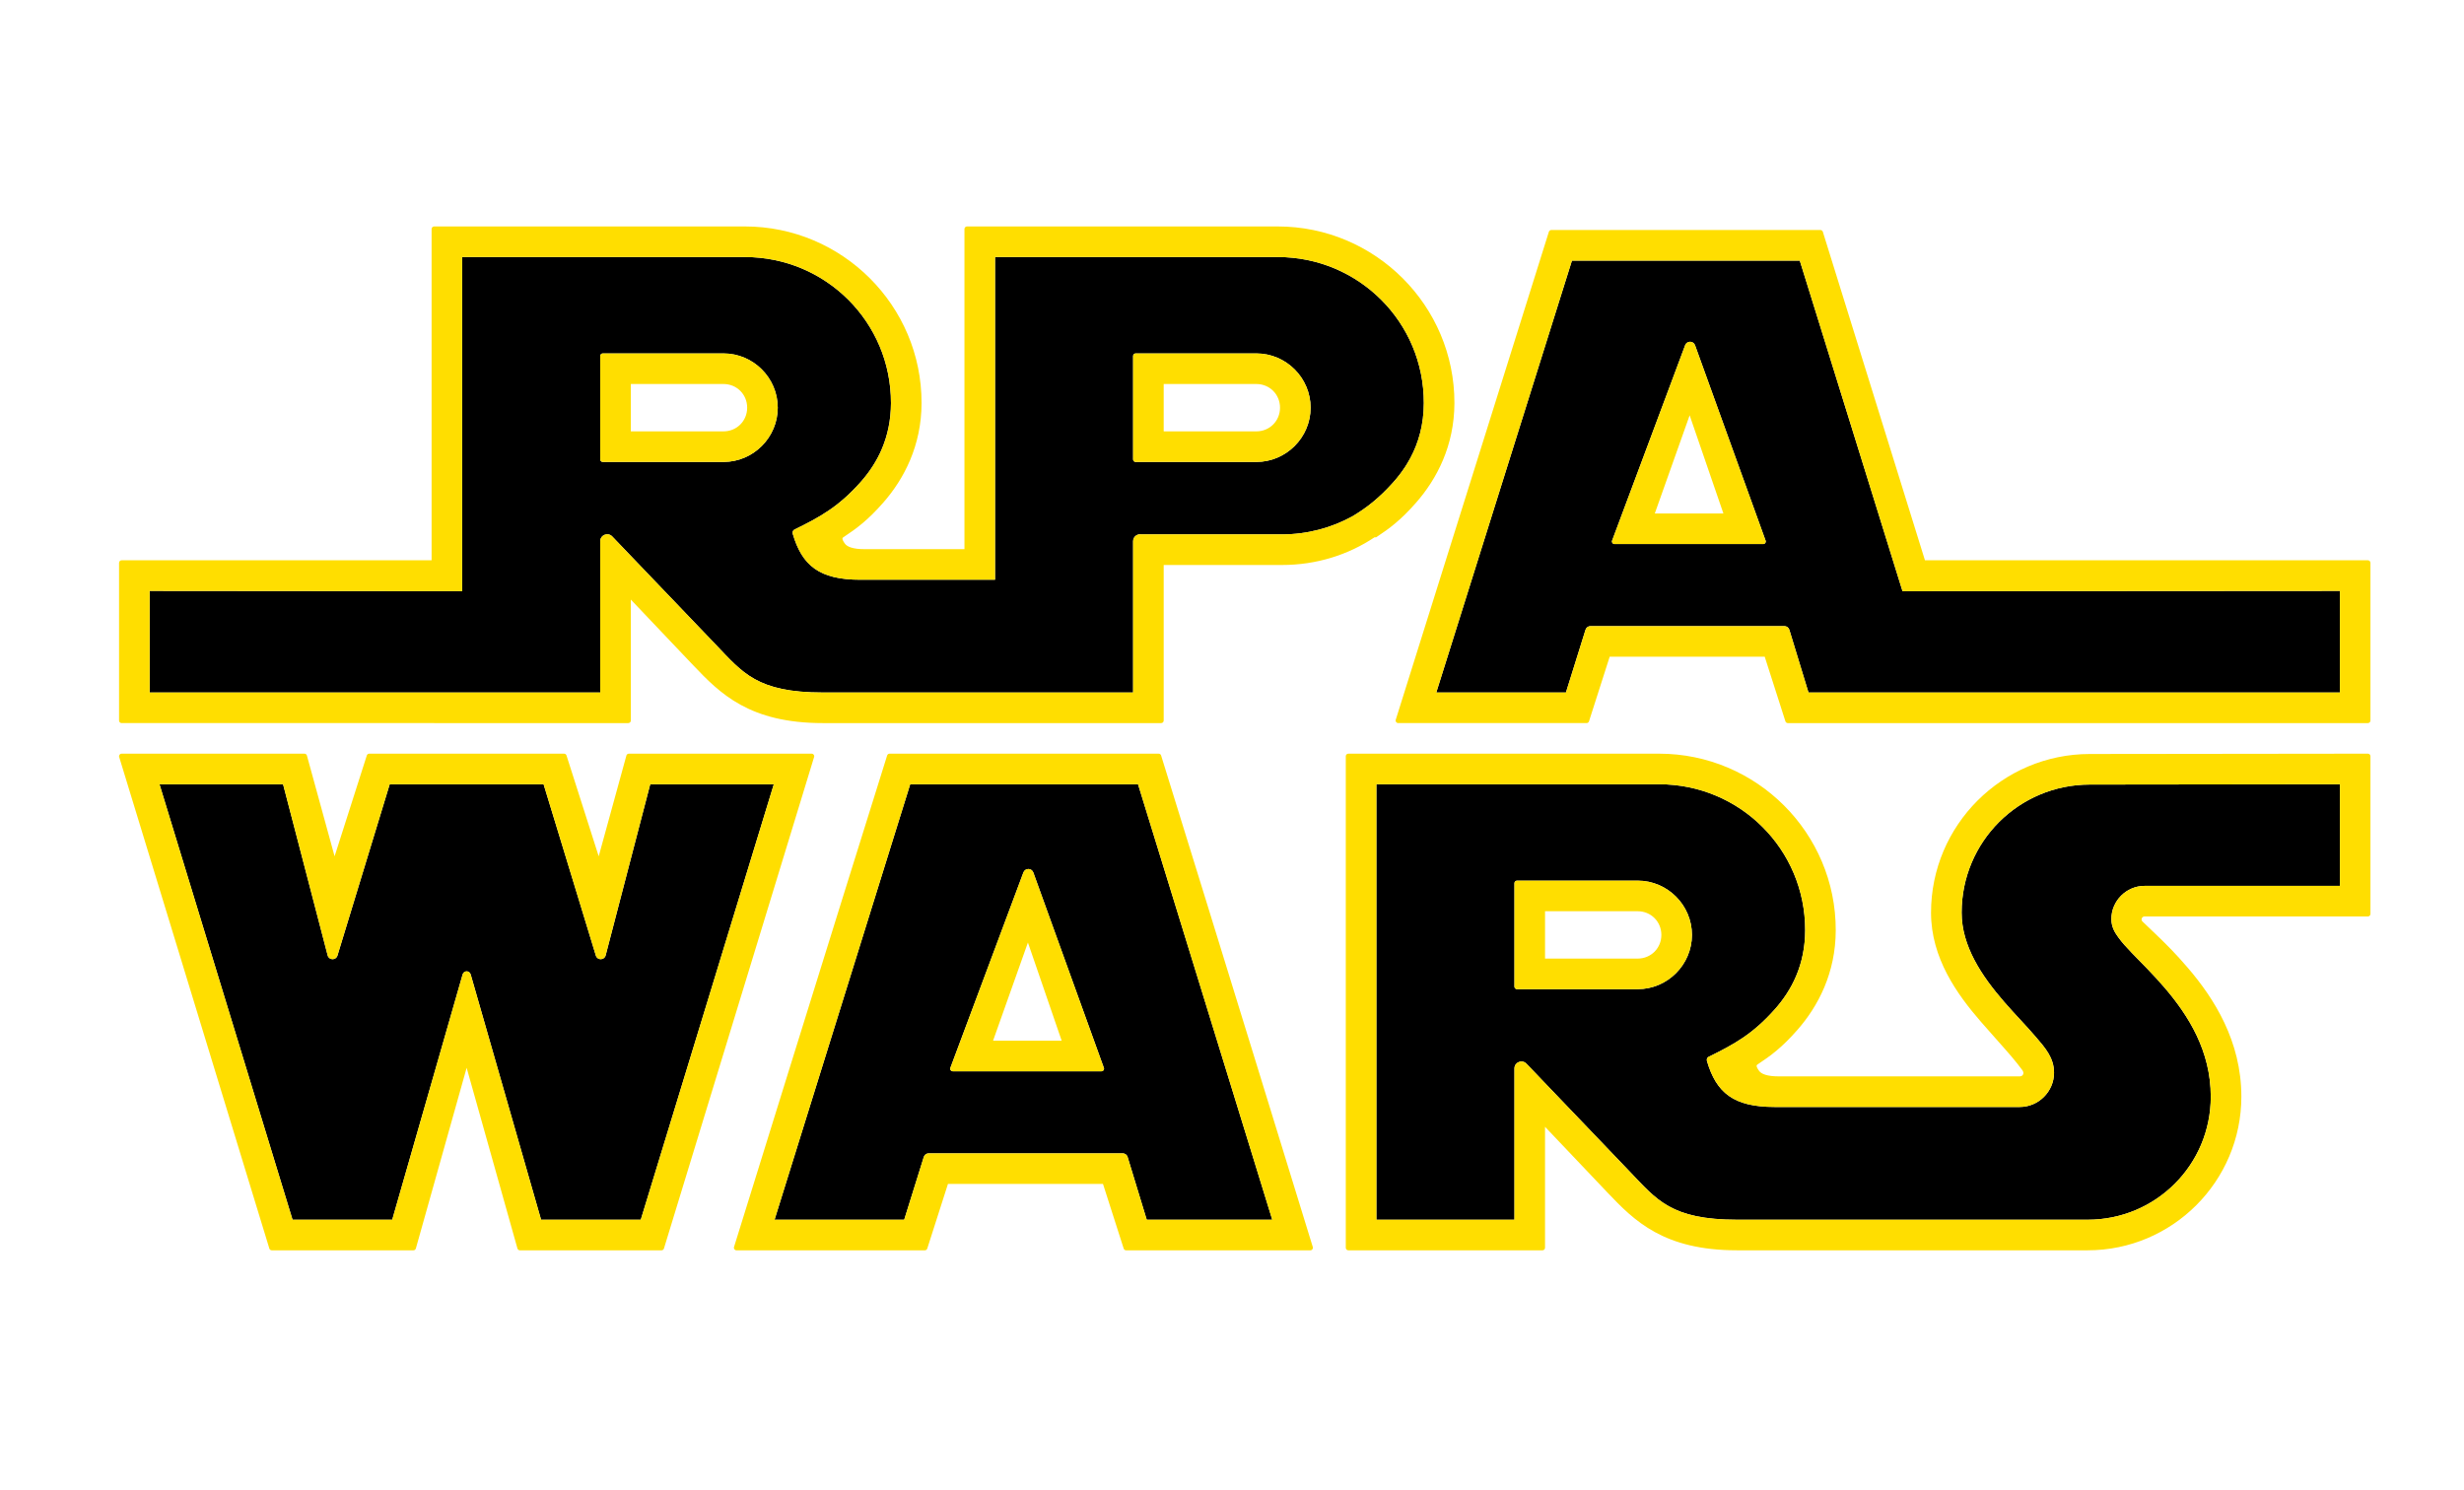
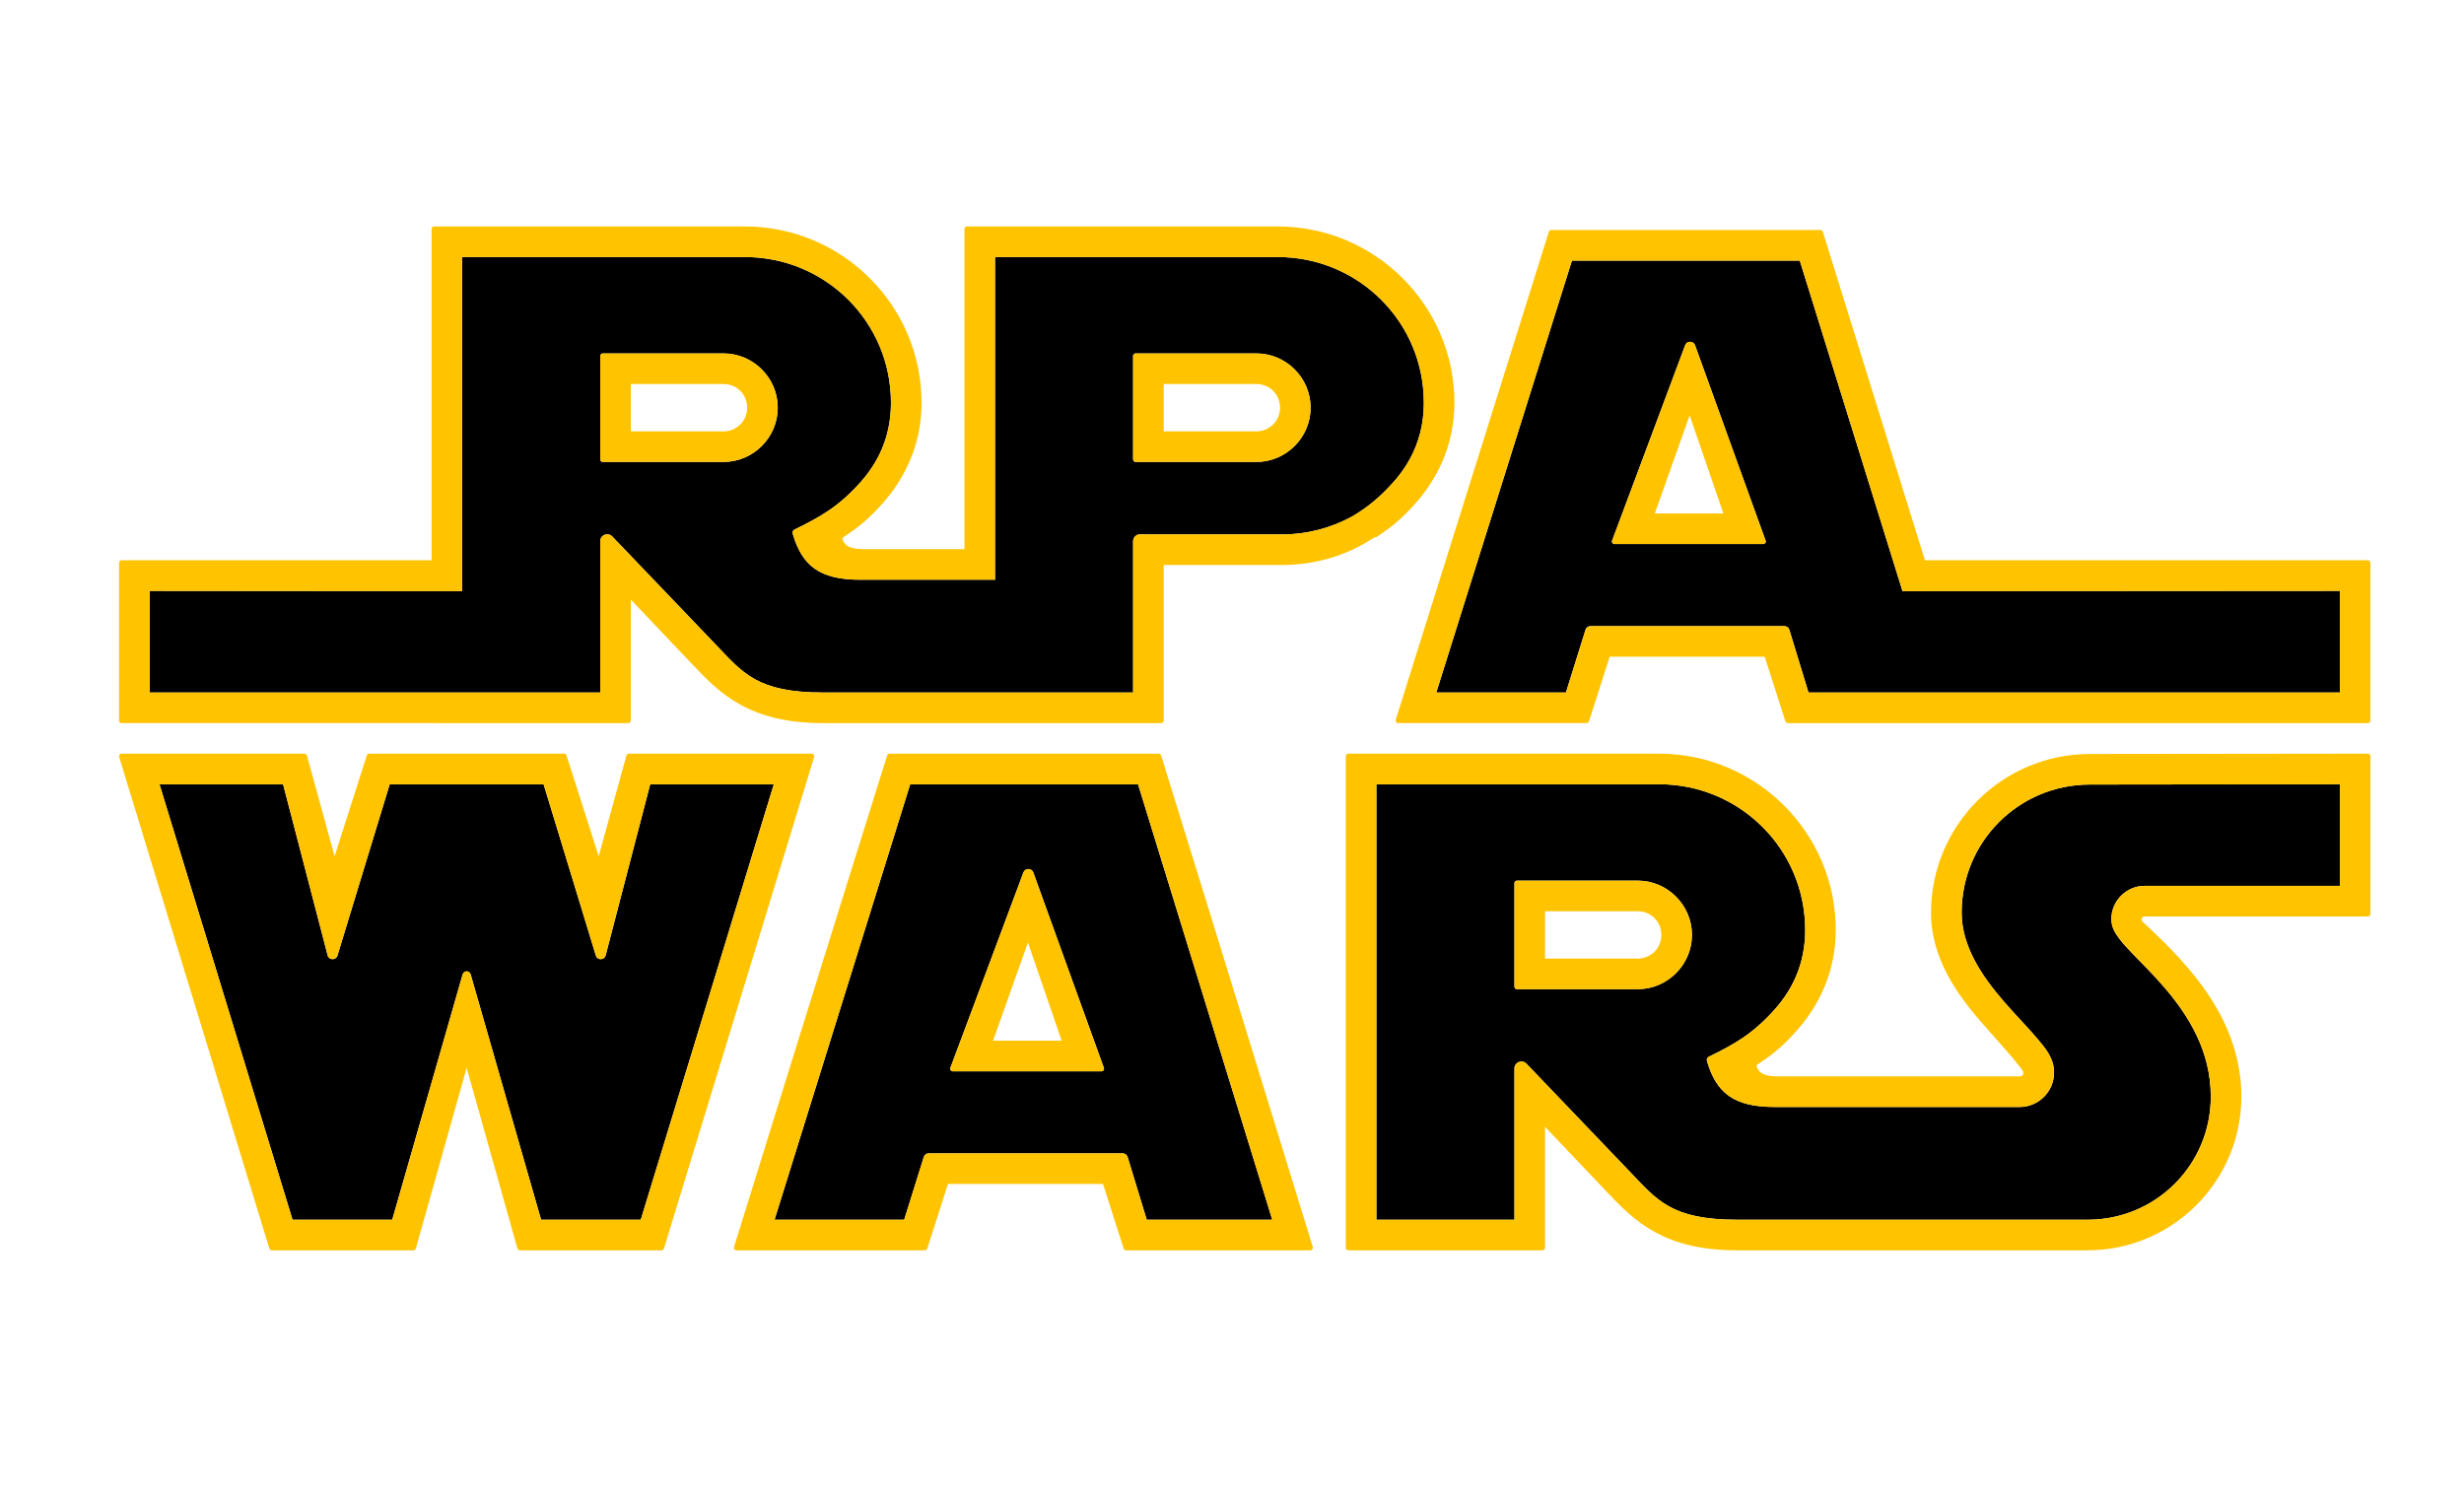
- <svg xmlns="http://www.w3.org/2000/svg" version="1.1" x="0px" y="0px" width="693.615px" height="419.375px" viewBox="0 0 693.615 419.375" enable-background="new 0 0 693.615 419.375" xml:space="preserve">
+ <svg xmlns="http://www.w3.org/2000/svg" version="1.1" id="Layer_1" x="0px" y="0px" width="693.615px" height="419.375px" viewBox="0 0 693.615 419.375" enable-background="new 0 0 693.615 419.375" xml:space="preserve">
  <g id="Layer_2">
-     <path d="M461.007,247.938h-33.973c-0.396,0-0.718,0.321-0.718,0.719v29.117c0,0.396,0.32,0.719,0.718,0.719h33.973   c8.392,0,15.276-6.887,15.276-15.277C476.283,254.825,469.397,247.938,461.007,247.938z M658.672,249.412h-54.996   c-5.106,0-9.328,4.219-9.328,9.328c0,2.345,1.058,3.912,2.02,5.244c0.988,1.367,2.188,2.672,3.547,4.094   c2.721,2.848,6.12,6.145,9.46,10.05c6.681,7.812,12.958,17.774,12.958,30.613c0,19.198-15.467,34.665-34.665,34.665h-98.659   c-9.33,0-14.959-1.411-19.218-3.782s-7.188-5.771-11.069-9.825l-29.03-30.332c-1.224-1.275-3.375-0.42-3.375,1.348v42.593h-38.866   V220.801h79.581c22.764,0,41.171,18.361,41.122,41.113c-0.021,9.699-3.76,16.91-8.663,22.376   c-6.054,6.748-11.108,9.636-18.524,13.253c-0.437,0.212-0.593,0.729-0.456,1.193c2.624,8.942,7.504,12.92,19.013,12.92h69.052   c5.276,0,9.634-4.355,9.634-9.633c0-4.229-2.525-7.035-5.094-10.045c-2.603-3.049-5.824-6.313-8.964-9.934   c-6.277-7.238-11.952-15.65-11.952-25.102c0-19.967,16.089-36.028,36.055-36.055l70.423-0.087v28.61H658.672z M290.877,245.639   c-0.208-0.574-0.744-0.965-1.355-0.98c-0.635-0.018-1.208,0.371-1.431,0.966l-20.562,55.021c-0.175,0.469,0.173,0.967,0.672,0.967   h41.864c0.496,0,0.844-0.492,0.675-0.959L290.877,245.639z M322.807,343.406l-5.391-17.68c-0.183-0.601-0.743-1.008-1.371-1.008   H261.42c-0.628,0-1.184,0.408-1.371,1.008l-5.518,17.68h-36.495l38.187-122.605h64.133l37.782,122.605H322.807z M180.375,343.406   h-28.059l-19.819-69.057c-0.34-1.185-1.938-1.15-2.269,0l-19.818,69.057H82.349L44.897,220.801h34.789l12.552,48.188   c0.359,1.38,2.333,1.422,2.75,0.059l14.716-48.245h43.315l14.717,48.245c0.416,1.363,2.39,1.321,2.75-0.059l12.553-48.188h34.788   L180.375,343.406z M169.688,130.057h33.973c8.391,0,15.276-6.886,15.276-15.276c0-8.391-6.886-15.277-15.276-15.277h-33.973   c-0.396,0-0.718,0.321-0.718,0.718v29.118C168.97,129.736,169.291,130.057,169.688,130.057z M319.688,130.057h33.973   c8.391,0,15.275-6.886,15.275-15.276c0-8.391-6.886-15.277-15.275-15.277h-33.973c-0.396,0-0.718,0.321-0.718,0.718v29.118   C318.97,129.736,319.291,130.057,319.688,130.057z M477.156,97.204c-0.208-0.575-0.744-0.965-1.355-0.981   c-0.635-0.018-1.208,0.371-1.431,0.966l-20.563,55.021c-0.175,0.468,0.174,0.967,0.674,0.967h41.863   c0.496,0,0.845-0.493,0.675-0.959L477.156,97.204z M544.418,194.972h-35.332l-5.392-17.679c-0.188-0.6-0.743-1.008-1.371-1.008   h-54.625c-0.627,0-1.185,0.408-1.37,1.008l-5.52,17.679h-36.493L442.503,73.37h64.133l26.216,84.376l2.703,8.699l9.021-0.006   l114.097-0.077v28.608h-105.23L544.418,194.972z M121.494,194.97H42.125v-28.608l79.369,0.071l8.61,0.008v-8.694v-85.38h79.58   c22.765,0,41.172,18.361,41.123,41.113c-0.021,9.698-3.76,16.909-8.664,22.375c-6.054,6.748-11.107,9.636-18.524,13.252   c-0.436,0.212-0.592,0.729-0.456,1.194c2.624,8.944,7.505,12.92,19.012,12.92h37.93V72.367h79.58   c22.766,0,41.173,18.361,41.123,41.113c-0.013,6.058-1.477,11.145-3.77,15.443c-0.001,0.003-0.002,0.006-0.004,0.009   c-0.03,0.057-0.064,0.111-0.095,0.168c-0.252,0.458-0.513,0.91-0.779,1.358c-0.165,0.271-0.331,0.541-0.501,0.806   c-0.047,0.074-0.096,0.148-0.143,0.223c-1.029,1.569-2.166,3.022-3.373,4.369c-3.947,4.399-7.473,7.156-11.5,9.545   c-5.877,3.222-12.629,5.057-19.816,5.057h-39.521c-1.123-0.218-2.336,0.594-2.336,1.922v42.593h-21.296h-17.569h-48.441   c-9.329,0-14.959-1.412-19.218-3.783c-4.258-2.371-7.189-5.771-11.069-9.825l-29.031-30.332c-1.223-1.277-3.375-0.421-3.375,1.347   v42.593h-18.848v-0.002h-20.017L121.494,194.97L121.494,194.97z" />
+     <path d="M461.007,247.938h-33.973c-0.396,0-0.718,0.321-0.718,0.72v29.116c0,0.396,0.319,0.72,0.718,0.72h33.973   c8.393,0,15.276-6.888,15.276-15.277C476.283,254.825,469.397,247.938,461.007,247.938z M658.672,249.412h-54.996   c-5.105,0-9.328,4.219-9.328,9.328c0,2.345,1.059,3.912,2.021,5.244c0.988,1.367,2.188,2.672,3.547,4.094   c2.721,2.848,6.12,6.145,9.46,10.05c6.681,7.812,12.958,17.774,12.958,30.613c0,19.198-15.467,34.665-34.665,34.665h-98.659   c-9.33,0-14.959-1.411-19.218-3.782s-7.188-5.771-11.069-9.825l-29.029-30.332c-1.225-1.275-3.375-0.42-3.375,1.348v42.594h-38.866   V220.801h79.581c22.764,0,41.171,18.361,41.122,41.113c-0.021,9.699-3.76,16.91-8.663,22.376   c-6.054,6.748-11.108,9.636-18.524,13.253c-0.437,0.212-0.593,0.729-0.456,1.193c2.624,8.941,7.505,12.92,19.014,12.92h69.052   c5.276,0,9.634-4.355,9.634-9.633c0-4.229-2.524-7.035-5.094-10.045c-2.604-3.049-5.824-6.313-8.964-9.935   c-6.277-7.237-11.952-15.649-11.952-25.103c0-19.967,16.089-36.027,36.055-36.055l70.423-0.087v28.61h-0.006V249.412z    M290.877,245.639c-0.208-0.574-0.744-0.965-1.355-0.979c-0.635-0.019-1.208,0.371-1.431,0.966l-20.562,55.021   c-0.175,0.469,0.173,0.967,0.672,0.967h41.864c0.495,0,0.844-0.492,0.675-0.959L290.877,245.639z M322.807,343.406l-5.391-17.68   c-0.183-0.602-0.743-1.009-1.371-1.009H261.42c-0.628,0-1.184,0.408-1.371,1.009l-5.518,17.68h-36.495l38.187-122.605h64.133   l37.781,122.605H322.807z M180.375,343.406h-28.059l-19.819-69.057c-0.34-1.186-1.938-1.15-2.269,0l-19.818,69.057H82.349   L44.897,220.801h34.789l12.552,48.188c0.359,1.381,2.333,1.423,2.75,0.06l14.716-48.245h43.315l14.717,48.245   c0.416,1.363,2.39,1.321,2.75-0.06l12.553-48.188h34.788L180.375,343.406z M169.688,130.057h33.973   c8.391,0,15.276-6.886,15.276-15.276c0-8.391-6.886-15.277-15.276-15.277h-33.973c-0.396,0-0.718,0.321-0.718,0.718v29.118   C168.97,129.736,169.291,130.057,169.688,130.057z M319.688,130.057h33.974c8.391,0,15.274-6.886,15.274-15.276   c0-8.391-6.886-15.277-15.274-15.277h-33.974c-0.396,0-0.718,0.321-0.718,0.718v29.118   C318.97,129.736,319.291,130.057,319.688,130.057z M477.156,97.204c-0.208-0.575-0.744-0.965-1.355-0.981   c-0.635-0.018-1.208,0.371-1.431,0.966l-20.563,55.021c-0.175,0.468,0.175,0.967,0.675,0.967h41.862   c0.496,0,0.846-0.493,0.675-0.959L477.156,97.204z M544.418,194.972h-35.332l-5.392-17.679c-0.188-0.6-0.743-1.008-1.371-1.008   h-54.625c-0.627,0-1.186,0.408-1.37,1.008l-5.521,17.679h-36.492L442.503,73.37h64.133l26.216,84.376l2.703,8.699l9.021-0.006   l114.097-0.077v28.608H553.443L544.418,194.972z M121.494,194.97H42.125v-28.608l79.369,0.071l8.61,0.008v-8.694v-85.38h79.58   c22.765,0,41.172,18.361,41.123,41.113c-0.021,9.698-3.76,16.909-8.664,22.375c-6.054,6.748-11.107,9.636-18.524,13.252   c-0.436,0.212-0.592,0.729-0.456,1.194c2.624,8.944,7.505,12.92,19.012,12.92h37.93V72.367h79.58   c22.767,0,41.174,18.361,41.123,41.113c-0.013,6.058-1.477,11.145-3.77,15.443c-0.001,0.003-0.002,0.006-0.004,0.009   c-0.03,0.057-0.064,0.111-0.095,0.168c-0.253,0.458-0.514,0.91-0.779,1.358c-0.165,0.271-0.331,0.541-0.501,0.806   c-0.047,0.074-0.097,0.148-0.144,0.223c-1.028,1.569-2.166,3.022-3.373,4.369c-3.946,4.399-7.473,7.156-11.5,9.545   c-5.877,3.222-12.629,5.057-19.815,5.057h-39.521c-1.123-0.218-2.336,0.594-2.336,1.922v42.593h-21.296h-17.569h-48.441   c-9.329,0-14.959-1.412-19.218-3.783c-4.258-2.371-7.189-5.771-11.069-9.825l-29.031-30.332c-1.223-1.277-3.375-0.421-3.375,1.347   v42.593h-18.848v-0.002h-20.017L121.494,194.97L121.494,194.97z" />
  </g>
-   <g id="Layer_1">
+   <g id="Layer_1_1_">
    <g>
-       <path fill="#FFDE00" d="M461.007,247.938h-33.973c-0.396,0-0.718,0.321-0.718,0.719v29.117c0,0.396,0.32,0.719,0.718,0.719h33.973    c8.392,0,15.276-6.887,15.276-15.277C476.283,254.825,469.397,247.938,461.007,247.938z M461.007,269.881h-26.08v-13.332h26.08    c3.741,0,6.666,2.924,6.666,6.666S464.748,269.881,461.007,269.881z" />
-       <path fill="#FFDE00" d="M666.564,212.189l-78.315,0.092c-24.618,0.027-44.665,20.045-44.665,44.664    c0,12.805,7.334,22.99,14.058,30.742c3.361,3.875,6.479,7.271,8.738,9.946c1.188,1.406,1.87,2.271,2.912,3.671    c0.647,0.866,0.134,1.741-0.722,1.741h-67.889c-3.261,0-4.864-0.688-5.483-1.534c-1.043-1.421-0.677-1.666-0.488-1.791    c3.835-2.539,6.929-4.832,11.246-9.748c5.864-6.679,10.779-16.045,10.805-28.041c0.06-27.428-22.314-49.74-49.731-49.74h-87.474    c-0.396,0-0.718,0.32-0.718,0.717v138.391c0,0.396,0.321,0.718,0.718,0.718h54.65c0.396,0,0.718-0.32,0.718-0.718v-34.058    l17.551,18.484c7.618,8.024,15.863,16.29,36.532,16.29h98.659c23.851,0,43.275-19.424,43.275-43.274    c0-15.657-7.713-27.659-15.025-36.21c-3.658-4.277-5.969-6.465-7.717-8.213c-1.146-1.146-4.226-4.008-5.106-4.891    c-0.527-0.527-0.132-1.406,0.583-1.406h62.89c0.396,0,0.717-0.32,0.717-0.717v-44.396    C667.281,212.512,666.96,212.189,666.564,212.189z M658.672,249.412h-54.996c-5.106,0-9.328,4.219-9.328,9.328    c0,2.345,1.058,3.912,2.02,5.244c0.988,1.367,2.188,2.672,3.547,4.094c2.721,2.848,6.12,6.145,9.46,10.05    c6.681,7.812,12.958,17.774,12.958,30.613c0,19.198-15.467,34.665-34.665,34.665h-98.659c-9.33,0-14.959-1.411-19.218-3.782    s-7.188-5.771-11.069-9.825l-29.03-30.332c-1.224-1.275-3.375-0.42-3.375,1.348v42.593h-38.866V220.801h79.581    c22.764,0,41.171,18.361,41.122,41.113c-0.021,9.699-3.76,16.91-8.663,22.376c-6.054,6.748-11.108,9.636-18.524,13.253    c-0.437,0.212-0.593,0.729-0.456,1.193c2.624,8.942,7.504,12.92,19.013,12.92h69.052c5.276,0,9.634-4.355,9.634-9.633    c0-4.229-2.525-7.035-5.094-10.045c-2.603-3.049-5.824-6.313-8.964-9.934c-6.277-7.238-11.952-15.65-11.952-25.102    c0-19.967,16.089-36.028,36.055-36.055l70.423-0.087v28.61H658.672z" />
-       <path fill="#FFDE00" d="M290.877,245.639c-0.208-0.574-0.744-0.965-1.355-0.98c-0.635-0.018-1.208,0.371-1.431,0.966    l-20.562,55.021c-0.175,0.469,0.173,0.967,0.672,0.967h41.864c0.496,0,0.844-0.492,0.675-0.959L290.877,245.639z M279.545,293    l9.815-27.639L298.862,293H279.545z" />
-       <path fill="#FFDE00" d="M326.851,212.695c-0.093-0.301-0.371-0.504-0.685-0.504h-75.75c-0.314,0-0.591,0.203-0.685,0.504    c-14.368,45.795-43.104,138.391-43.104,138.391c-0.145,0.461,0.201,0.931,0.685,0.931h53.029c0.314,0,0.59-0.204,0.686-0.505    l5.821-18.182h43.644l5.822,18.183c0.096,0.3,0.371,0.504,0.685,0.504h51.866c0.483,0,0.829-0.469,0.686-0.931    C369.437,350.718,341.084,258.49,326.851,212.695z M322.807,343.406l-5.391-17.68c-0.183-0.601-0.743-1.008-1.371-1.008H261.42    c-0.628,0-1.184,0.408-1.371,1.008l-5.518,17.68h-36.495l38.187-122.605h64.133l37.782,122.605H322.807z" />
-       <path fill="#FFDE00" d="M228.49,212.191h-51.468c-0.323,0-0.606,0.216-0.692,0.526l-7.793,28.37l-9.07-28.398    c-0.095-0.297-0.371-0.498-0.683-0.498H103.94c-0.313,0-0.589,0.201-0.684,0.498l-9.068,28.397l-7.792-28.369    c-0.085-0.312-0.369-0.526-0.692-0.526h-51.47c-0.482,0-0.827,0.466-0.686,0.927l42.273,138.391    c0.092,0.302,0.371,0.508,0.686,0.508h39.868c0.321,0,0.604-0.213,0.69-0.521l14.296-50.867l14.297,50.867    c0.087,0.31,0.37,0.521,0.69,0.521h39.867c0.315,0,0.594-0.206,0.686-0.508l42.273-138.391    C229.316,212.656,228.972,212.191,228.49,212.191z M180.375,343.406h-28.059l-19.819-69.057c-0.34-1.185-1.938-1.15-2.269,0    l-19.818,69.057H82.349L44.897,220.801h34.789l12.552,48.188c0.359,1.38,2.333,1.422,2.75,0.059l14.716-48.245h43.315    l14.717,48.245c0.416,1.363,2.39,1.321,2.75-0.059l12.553-48.188h34.788L180.375,343.406z" />
-       <path fill="#FFDE00" d="M169.688,130.057h33.973c8.391,0,15.276-6.886,15.276-15.276c0-8.391-6.886-15.277-15.276-15.277h-33.973    c-0.396,0-0.718,0.321-0.718,0.718v29.118C168.97,129.736,169.291,130.057,169.688,130.057z M177.58,108.114h26.08    c3.742,0,6.667,2.924,6.667,6.667c0,3.742-2.925,6.666-6.667,6.666h-26.08V108.114z" />
-       <path fill="#FFDE00" d="M319.688,130.057h33.973c8.391,0,15.275-6.886,15.275-15.276c0-8.391-6.886-15.277-15.275-15.277h-33.973    c-0.396,0-0.718,0.321-0.718,0.718v29.118C318.97,129.736,319.291,130.057,319.688,130.057z M327.58,108.114h26.08    c3.741,0,6.667,2.924,6.667,6.667c0,3.742-2.926,6.666-6.667,6.666h-26.08V108.114z" />
-       <path fill="#FFDE00" d="M477.156,97.204c-0.208-0.575-0.744-0.965-1.355-0.981c-0.635-0.018-1.208,0.371-1.431,0.966    l-20.563,55.021c-0.175,0.468,0.174,0.967,0.674,0.967h41.863c0.496,0,0.845-0.493,0.675-0.959L477.156,97.204z M465.823,144.565    l9.814-27.638l9.502,27.638H465.823z" />
+       <path fill="#FFC300" d="M461.007,247.938h-33.973c-0.396,0-0.718,0.321-0.718,0.72v29.116c0,0.396,0.319,0.72,0.718,0.72h33.973    c8.393,0,15.276-6.888,15.276-15.277C476.283,254.825,469.397,247.938,461.007,247.938z M461.007,269.881h-26.08v-13.332h26.08    c3.741,0,6.666,2.924,6.666,6.666S464.748,269.881,461.007,269.881z" />
+       <path fill="#FFC300" d="M666.564,212.189l-78.315,0.092c-24.618,0.027-44.665,20.045-44.665,44.664    c0,12.805,7.334,22.99,14.058,30.742c3.361,3.875,6.479,7.271,8.738,9.945c1.188,1.406,1.87,2.271,2.912,3.672    c0.647,0.865,0.134,1.74-0.722,1.74h-67.89c-3.261,0-4.863-0.688-5.482-1.533c-1.043-1.422-0.677-1.666-0.488-1.791    c3.835-2.539,6.929-4.832,11.246-9.748c5.864-6.68,10.779-16.045,10.805-28.041c0.061-27.429-22.313-49.74-49.73-49.74h-87.475    c-0.396,0-0.718,0.32-0.718,0.717v138.391c0,0.396,0.321,0.719,0.718,0.719h54.65c0.396,0,0.718-0.32,0.718-0.719v-34.058    l17.551,18.483c7.618,8.024,15.863,16.291,36.532,16.291h98.659c23.851,0,43.275-19.425,43.275-43.274    c0-15.657-7.713-27.659-15.025-36.21c-3.658-4.277-5.969-6.465-7.717-8.213c-1.146-1.146-4.227-4.008-5.106-4.891    c-0.526-0.527-0.132-1.406,0.583-1.406h62.891c0.396,0,0.717-0.32,0.717-0.717v-44.396    C667.281,212.512,666.96,212.189,666.564,212.189z M658.672,249.412h-54.996c-5.105,0-9.328,4.219-9.328,9.328    c0,2.345,1.059,3.912,2.021,5.244c0.988,1.367,2.188,2.672,3.547,4.094c2.721,2.848,6.12,6.145,9.46,10.05    c6.681,7.812,12.958,17.774,12.958,30.613c0,19.198-15.467,34.665-34.665,34.665h-98.659c-9.33,0-14.959-1.411-19.218-3.782    s-7.188-5.771-11.069-9.825l-29.029-30.332c-1.225-1.275-3.375-0.42-3.375,1.348v42.594h-38.866V220.801h79.581    c22.764,0,41.171,18.361,41.122,41.113c-0.021,9.699-3.76,16.91-8.663,22.376c-6.054,6.748-11.108,9.636-18.524,13.253    c-0.437,0.212-0.593,0.729-0.456,1.193c2.624,8.941,7.505,12.92,19.014,12.92h69.052c5.276,0,9.634-4.355,9.634-9.633    c0-4.229-2.524-7.035-5.094-10.045c-2.604-3.049-5.824-6.313-8.964-9.935c-6.277-7.237-11.952-15.649-11.952-25.103    c0-19.967,16.089-36.027,36.055-36.055l70.423-0.087v28.61h-0.006V249.412z" />
+       <path fill="#FFC300" d="M290.877,245.639c-0.208-0.574-0.744-0.965-1.355-0.979c-0.635-0.019-1.208,0.371-1.431,0.966    l-20.562,55.021c-0.175,0.469,0.173,0.967,0.672,0.967h41.864c0.495,0,0.844-0.492,0.675-0.959L290.877,245.639z M279.545,293    l9.815-27.639L298.862,293H279.545z" />
+       <path fill="#FFC300" d="M326.851,212.695c-0.093-0.301-0.37-0.504-0.685-0.504h-75.75c-0.314,0-0.591,0.203-0.685,0.504    c-14.368,45.795-43.104,138.391-43.104,138.391c-0.145,0.461,0.201,0.932,0.685,0.932h53.029c0.314,0,0.59-0.205,0.686-0.506    l5.821-18.182h43.644l5.822,18.184c0.096,0.299,0.37,0.504,0.685,0.504h51.866c0.482,0,0.829-0.47,0.686-0.932    C369.438,350.718,341.084,258.49,326.851,212.695z M322.807,343.406l-5.391-17.68c-0.183-0.602-0.743-1.009-1.371-1.009H261.42    c-0.628,0-1.184,0.408-1.371,1.009l-5.518,17.68h-36.495l38.187-122.605h64.133l37.781,122.605H322.807z" />
+       <path fill="#FFC300" d="M228.49,212.191h-51.468c-0.323,0-0.606,0.216-0.692,0.525l-7.793,28.37l-9.07-28.397    c-0.095-0.297-0.371-0.498-0.683-0.498H103.94c-0.313,0-0.589,0.201-0.684,0.498l-9.068,28.396l-7.792-28.369    c-0.085-0.313-0.369-0.525-0.692-0.525h-51.47c-0.482,0-0.827,0.466-0.686,0.927l42.273,138.391    c0.092,0.302,0.371,0.509,0.686,0.509h39.868c0.321,0,0.604-0.213,0.69-0.521l14.296-50.867l14.297,50.867    c0.087,0.311,0.37,0.521,0.69,0.521h39.867c0.315,0,0.594-0.207,0.686-0.509l42.273-138.391    C229.316,212.656,228.972,212.191,228.49,212.191z M180.375,343.406h-28.059l-19.819-69.057c-0.34-1.186-1.938-1.15-2.269,0    l-19.818,69.057H82.349L44.897,220.801h34.789l12.552,48.188c0.359,1.381,2.333,1.423,2.75,0.06l14.716-48.245h43.315    l14.717,48.245c0.416,1.363,2.39,1.321,2.75-0.06l12.553-48.188h34.788L180.375,343.406z" />
+       <path fill="#FFC300" d="M169.688,130.057h33.973c8.391,0,15.276-6.886,15.276-15.276c0-8.391-6.886-15.277-15.276-15.277h-33.973    c-0.396,0-0.718,0.321-0.718,0.718v29.118C168.97,129.736,169.291,130.057,169.688,130.057z M177.58,108.114h26.08    c3.742,0,6.667,2.924,6.667,6.667c0,3.742-2.925,6.666-6.667,6.666h-26.08V108.114z" />
+       <path fill="#FFC300" d="M319.688,130.057h33.974c8.391,0,15.274-6.886,15.274-15.276c0-8.391-6.886-15.277-15.274-15.277h-33.974    c-0.396,0-0.718,0.321-0.718,0.718v29.118C318.97,129.736,319.291,130.057,319.688,130.057z M327.58,108.114h26.08    c3.741,0,6.667,2.924,6.667,6.667c0,3.742-2.926,6.666-6.667,6.666h-26.08V108.114z" />
+       <path fill="#FFC300" d="M477.156,97.204c-0.208-0.575-0.744-0.965-1.355-0.981c-0.635-0.018-1.208,0.371-1.431,0.966    l-20.563,55.021c-0.175,0.468,0.175,0.967,0.675,0.967h41.862c0.496,0,0.846-0.493,0.675-0.959L477.156,97.204z M465.823,144.565    l9.813-27.638l9.502,27.638H465.823z" />
    </g>
-     <path fill="#FFDE00" d="M666.564,157.746h-124.69L513.13,65.261c-0.093-0.3-0.371-0.503-0.686-0.503h-75.75   c-0.314,0-0.593,0.204-0.687,0.503l-43.104,137.388c-0.145,0.462,0.201,0.931,0.687,0.931h53.029c0.313,0,0.589-0.205,0.685-0.504   l5.821-18.182h43.645l5.821,18.183c0.097,0.299,0.371,0.504,0.686,0.504h47.398h4.468h111.422c0.396,0,0.717-0.321,0.717-0.718   v-44.396C667.281,158.069,666.96,157.745,666.564,157.746z M544.418,194.972h-35.332l-5.392-17.679   c-0.188-0.6-0.743-1.008-1.371-1.008h-54.625c-0.627,0-1.185,0.408-1.37,1.008l-5.52,17.679h-36.493L442.503,73.37h64.133   l26.216,84.376l2.703,8.699l9.021-0.006l114.097-0.077v28.608h-105.23L544.418,194.972z" />
-     <path fill="#FFDE00" d="M359.685,63.756h-87.473c-0.396,0-0.718,0.321-0.718,0.718v90.138H243.34c-3.262,0-4.866-0.688-5.485-1.533   c-1.043-1.422-0.677-1.667-0.488-1.792c3.835-2.541,6.929-4.833,11.247-9.75c5.863-6.678,10.778-16.043,10.805-28.04   c0.059-27.428-22.316-49.742-49.733-49.742h-87.473c-0.396,0-0.718,0.321-0.718,0.718v93.272H34.233   c-0.396-0.001-0.717,0.323-0.717,0.72v44.396c0,0.396,0.321,0.718,0.717,0.718h87.969c0.003,0,0.006,0.002,0.01,0.002h54.65   c0.396,0,0.718-0.321,0.718-0.717v-34.058l17.551,18.486c7.619,8.024,15.864,16.29,36.532,16.29h40.549h33.355h21.295   c0.396,0,0.718-0.321,0.718-0.717v-43.796h33.247c9.82,0,18.729-2.875,26.127-7.811l0.412,0.029   c3.835-2.541,6.929-4.833,11.247-9.75c5.862-6.678,10.777-16.043,10.805-28.04C409.477,86.07,387.103,63.756,359.685,63.756z    M121.494,194.97H42.125v-28.608l79.369,0.071l8.61,0.008v-8.694v-85.38h79.58c22.765,0,41.172,18.361,41.123,41.113   c-0.021,9.698-3.76,16.909-8.664,22.375c-6.054,6.748-11.107,9.636-18.524,13.252c-0.436,0.212-0.592,0.729-0.456,1.194   c2.624,8.944,7.505,12.92,19.012,12.92h37.93V72.367h79.58c22.766,0,41.173,18.361,41.123,41.113   c-0.013,6.058-1.477,11.145-3.77,15.443c-0.001,0.003-0.002,0.006-0.004,0.009c-0.03,0.057-0.064,0.111-0.095,0.168   c-0.252,0.458-0.513,0.91-0.779,1.358c-0.165,0.271-0.331,0.541-0.501,0.806c-0.047,0.074-0.096,0.148-0.143,0.223   c-1.029,1.569-2.166,3.022-3.373,4.369c-3.947,4.399-7.473,7.156-11.5,9.545c-5.877,3.222-12.629,5.057-19.816,5.057h-39.521   c-1.123-0.218-2.336,0.594-2.336,1.922v42.593h-21.296h-17.569h-48.441c-9.329,0-14.959-1.412-19.218-3.783   c-4.258-2.371-7.189-5.771-11.069-9.825l-29.031-30.332c-1.223-1.277-3.375-0.421-3.375,1.347v42.593h-18.848v-0.002h-20.017   L121.494,194.97L121.494,194.97z" />
+     <path fill="#FFC300" d="M666.564,157.746h-124.69L513.13,65.261c-0.093-0.3-0.371-0.503-0.686-0.503h-75.75   c-0.314,0-0.594,0.204-0.688,0.503l-43.104,137.388c-0.146,0.462,0.2,0.931,0.687,0.931h53.029c0.313,0,0.589-0.205,0.685-0.504   l5.821-18.182h43.645l5.821,18.183c0.098,0.299,0.371,0.504,0.687,0.504h47.397h4.468h111.423c0.396,0,0.717-0.321,0.717-0.718   v-44.396C667.281,158.069,666.96,157.745,666.564,157.746z M544.418,194.972h-35.332l-5.392-17.679   c-0.188-0.6-0.743-1.008-1.371-1.008h-54.625c-0.627,0-1.186,0.408-1.37,1.008l-5.521,17.679h-36.492L442.503,73.37h64.133   l26.216,84.376l2.703,8.699l9.021-0.006l114.097-0.077v28.608H553.443L544.418,194.972z" />
+     <path fill="#FFC300" d="M359.685,63.756h-87.473c-0.396,0-0.718,0.321-0.718,0.718v90.138H243.34c-3.262,0-4.866-0.688-5.485-1.533   c-1.043-1.422-0.677-1.667-0.488-1.792c3.835-2.541,6.929-4.833,11.247-9.75c5.863-6.678,10.778-16.043,10.805-28.04   c0.059-27.428-22.316-49.742-49.733-49.742h-87.473c-0.396,0-0.718,0.321-0.718,0.718v93.272H34.233   c-0.396-0.001-0.717,0.323-0.717,0.72v44.396c0,0.396,0.321,0.718,0.717,0.718h87.969c0.003,0,0.006,0.002,0.01,0.002h54.65   c0.396,0,0.718-0.321,0.718-0.717v-34.058l17.551,18.486c7.619,8.024,15.864,16.29,36.532,16.29h40.549h33.355h21.295   c0.396,0,0.718-0.321,0.718-0.717v-43.796h33.247c9.82,0,18.729-2.875,26.127-7.811l0.412,0.029   c3.835-2.541,6.929-4.833,11.247-9.75c5.861-6.678,10.776-16.043,10.805-28.04C409.477,86.07,387.103,63.756,359.685,63.756z    M121.494,194.97H42.125v-28.608l79.369,0.071l8.61,0.008v-8.694v-85.38h79.58c22.765,0,41.172,18.361,41.123,41.113   c-0.021,9.698-3.76,16.909-8.664,22.375c-6.054,6.748-11.107,9.636-18.524,13.252c-0.436,0.212-0.592,0.729-0.456,1.194   c2.624,8.944,7.505,12.92,19.012,12.92h37.93V72.367h79.58c22.767,0,41.174,18.361,41.123,41.113   c-0.013,6.058-1.477,11.145-3.77,15.443c-0.001,0.003-0.002,0.006-0.004,0.009c-0.03,0.057-0.064,0.111-0.095,0.168   c-0.253,0.458-0.514,0.91-0.779,1.358c-0.165,0.271-0.331,0.541-0.501,0.806c-0.047,0.074-0.097,0.148-0.144,0.223   c-1.028,1.569-2.166,3.022-3.373,4.369c-3.946,4.399-7.473,7.156-11.5,9.545c-5.877,3.222-12.629,5.057-19.815,5.057h-39.521   c-1.123-0.218-2.336,0.594-2.336,1.922v42.593h-21.296h-17.569h-48.441c-9.329,0-14.959-1.412-19.218-3.783   c-4.258-2.371-7.189-5.771-11.069-9.825l-29.031-30.332c-1.223-1.277-3.375-0.421-3.375,1.347v42.593h-18.848v-0.002h-20.017   L121.494,194.97L121.494,194.97z" />
  </g>
</svg>
